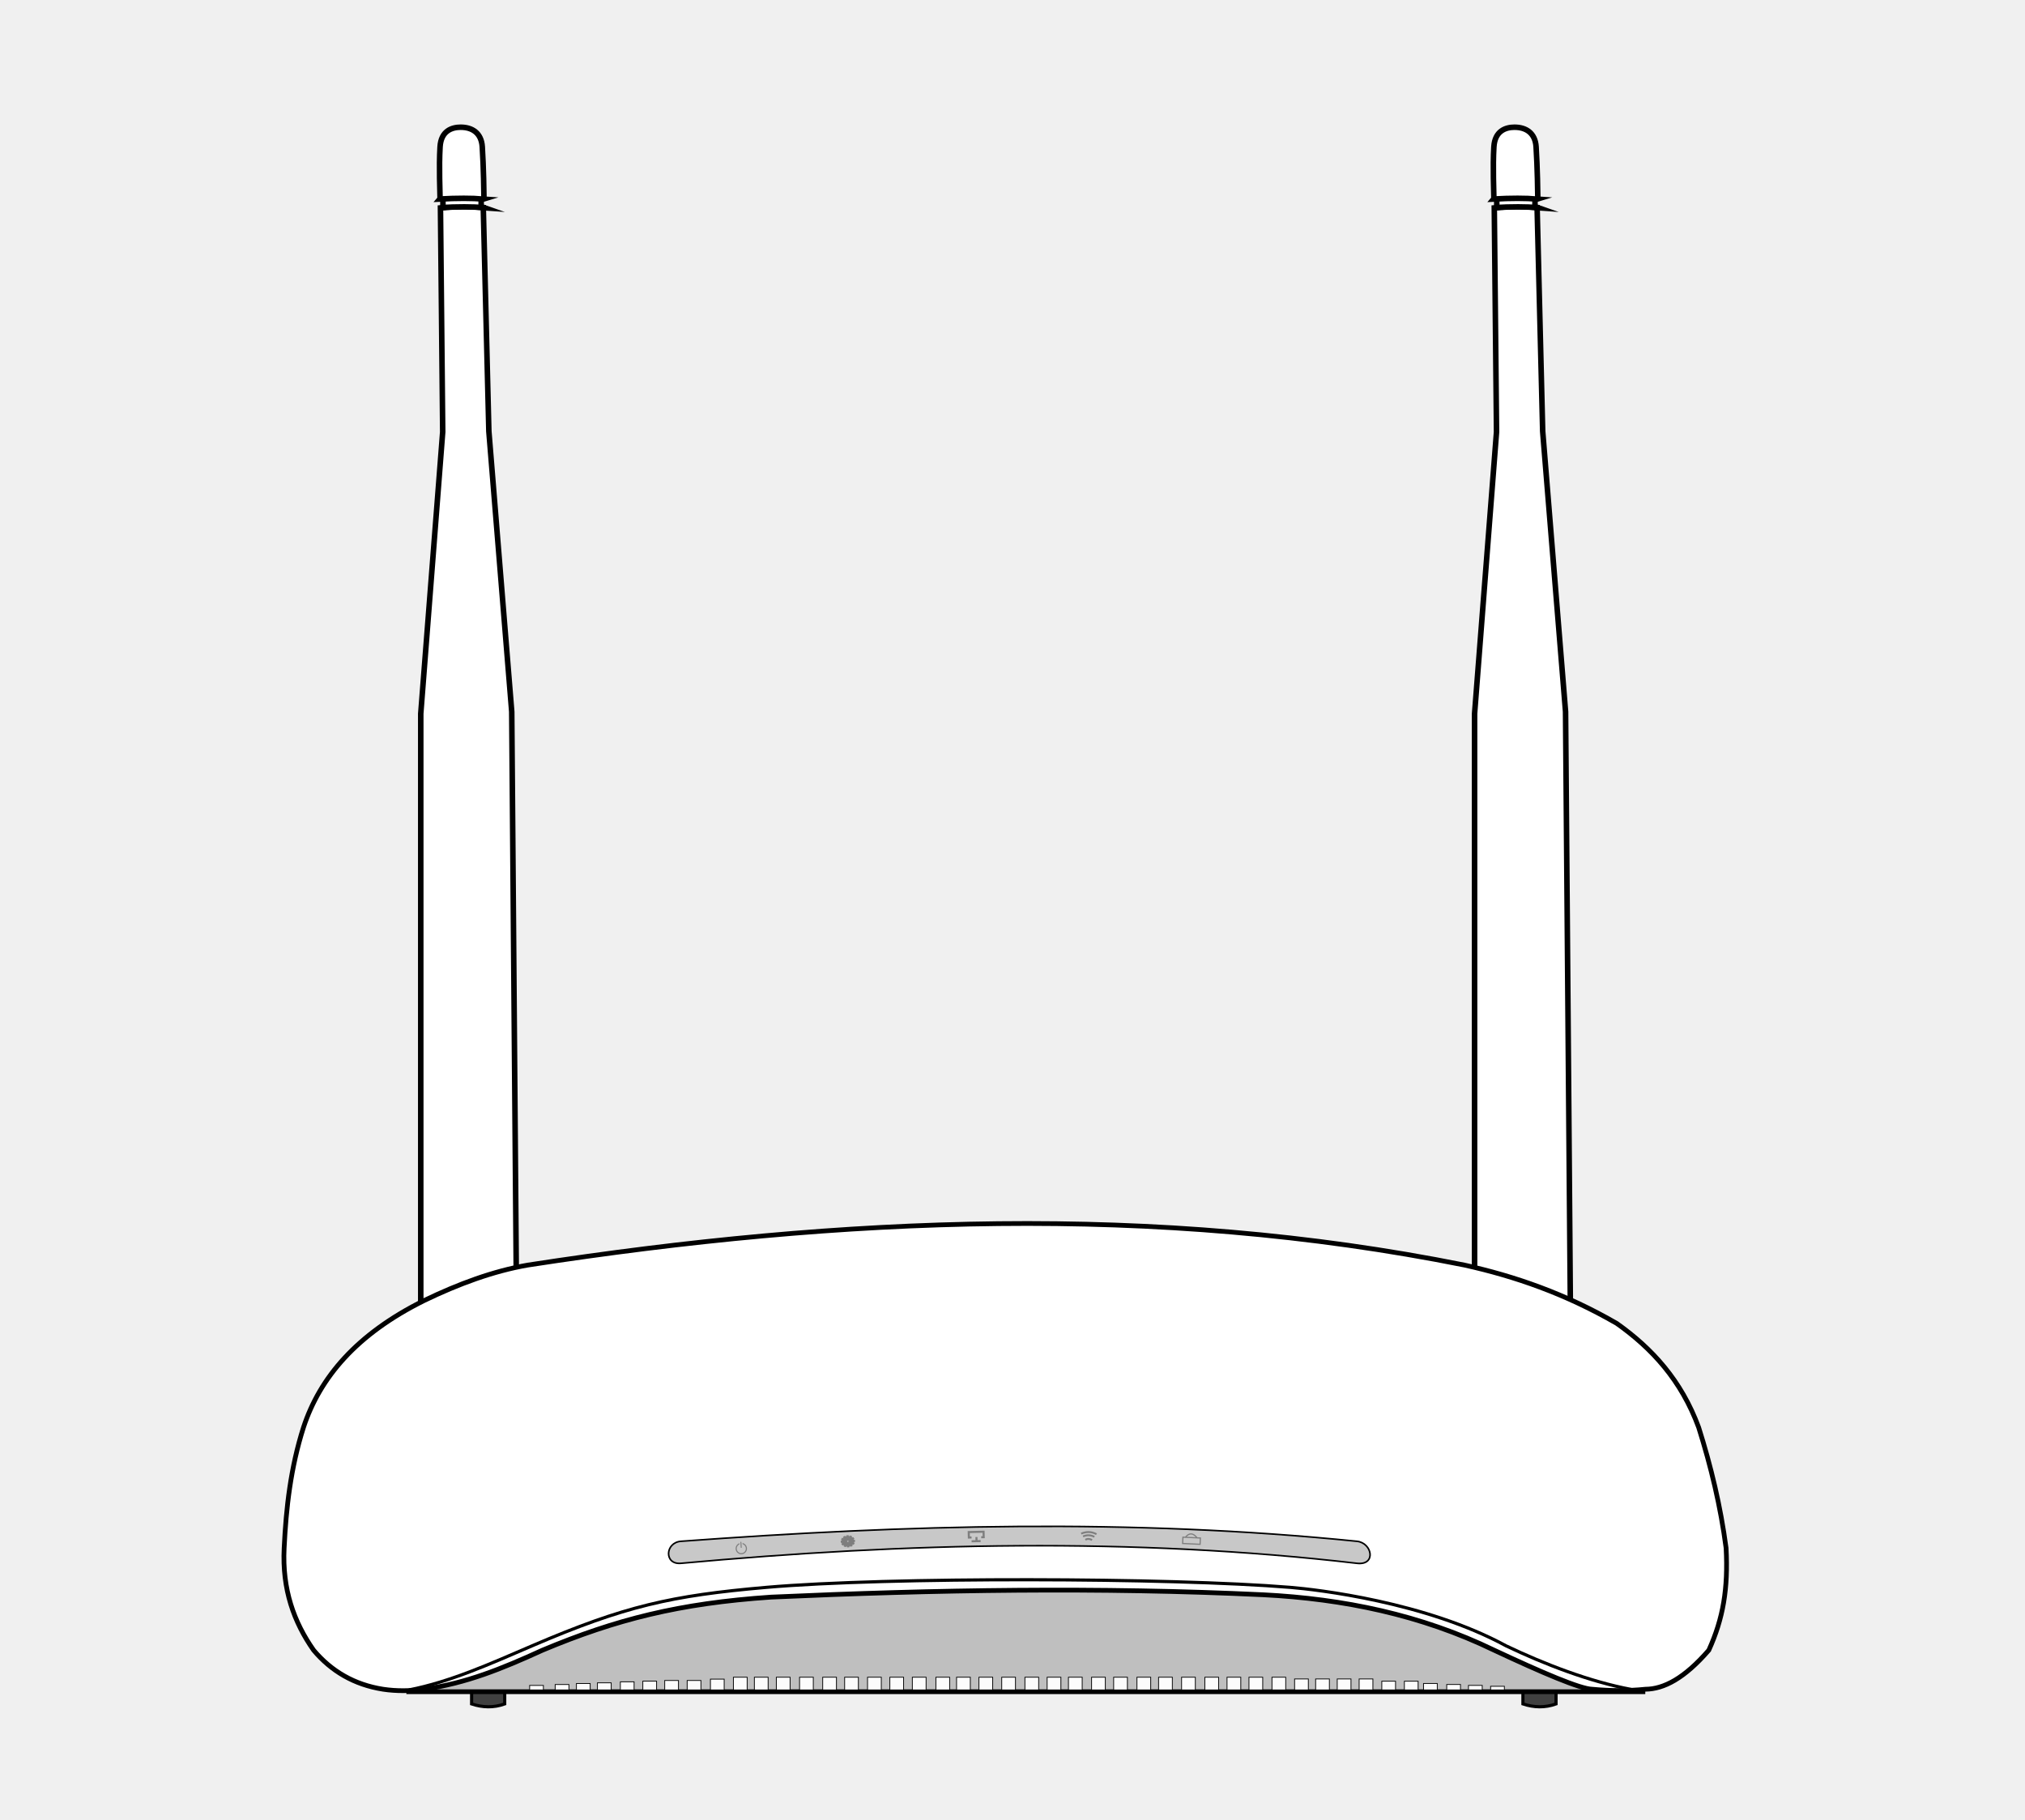
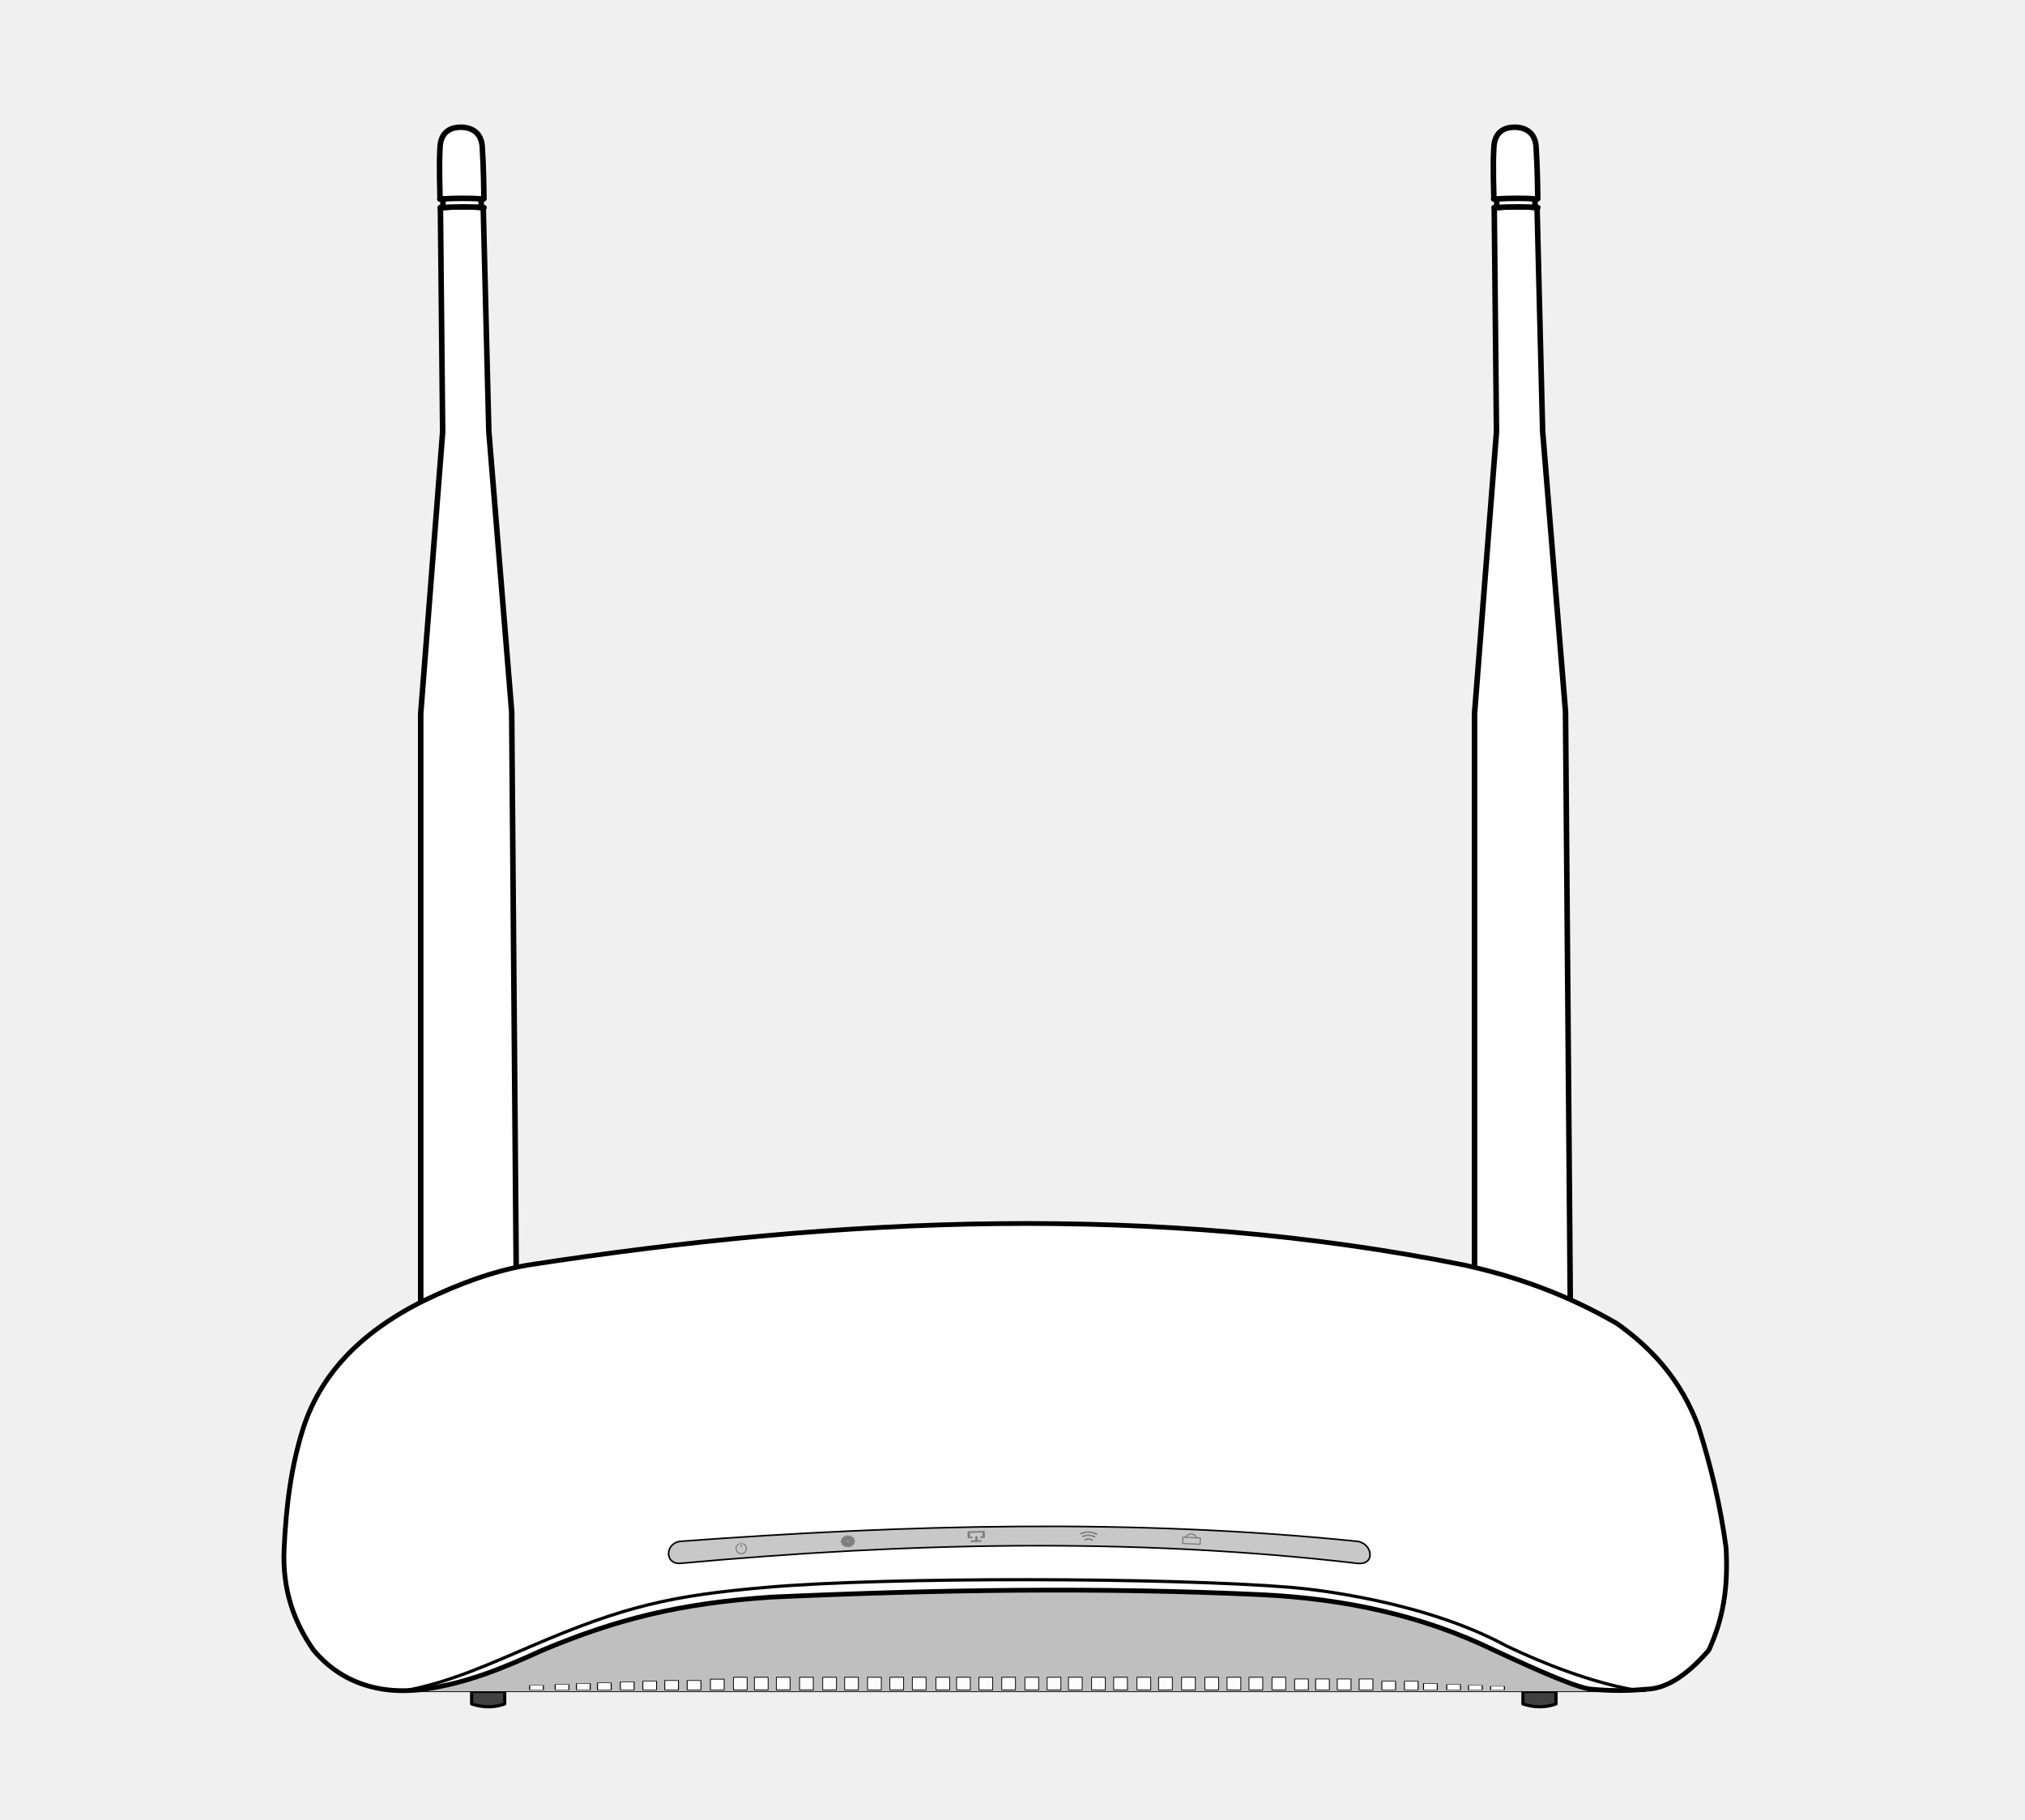
- <svg xmlns="http://www.w3.org/2000/svg" viewBox="0 0 1600 1437.5" height="1437.5" width="1600">
-   <g stroke-miterlimit="10">
-     <path d="M381.85 163.975l4.405 176.797 18.079 221.568 4.264 526.794.096-.635c-.788.788-7.304 6.287-39.163 6.902-31.361.605-33.34-2.831-36.812-3.532l-.275.063V563.97l17.345-222.663-1.769-177.057c11.539-1.225 22.798-1.238 33.83-.275z" fill="#fff" fill-rule="evenodd" stroke="#000" stroke-width="4.375" />
-     <path d="M349.979 157.25v6.763l-2.088.024c13.816-.775 25.199-.725 34.564 0l-2.277-.8v-5.412l1.885-.575c-9.367-.725-20.75-.762-34.565 0l.212-.25c-.009-4.4-.957-25.162 0-41 .765-12.637 9.356-15.45 16.189-15.475 9.045-.037 16.445 4.425 17.157 15.475 1.035 16.038 1.325 37.25 1.347 41M1214.503 163.975l4.405 176.797 18.077 221.568 4.265 526.794.096-.635c-.788.788-7.303 6.287-39.162 6.902-31.361.605-33.34-2.831-36.814-3.532l-.275.063V563.97l17.345-222.663-1.767-177.057c11.538-1.225 22.796-1.238 33.83-.275z" fill="#fff" fill-rule="evenodd" stroke="#000" stroke-width="4.375" />
-     <path d="M1182.63 157.25v6.763l-2.087.024c13.817-.775 25.2-.725 34.565 0l-2.28-.8v-5.412l1.886-.575c-9.365-.725-20.748-.762-34.565 0l.214-.25c-.01-4.4-.96-25.162 0-41 .763-12.637 9.356-15.45 16.188-15.475 9.044-.037 16.444 4.425 17.157 15.475 1.034 16.038 1.324 37.25 1.346 41" fill="#fff" fill-rule="evenodd" stroke="#000" stroke-width="4.375" />
-     <path d="M1203.299 1336.507h26.161v9.85c-8.739 3.15-17.457 2.89-26.161 0v-9.85zM372.625 1336.507h26.16v9.85c-8.739 3.15-17.457 2.89-26.16 0v-9.85z" fill="#404040" fill-rule="evenodd" stroke="#000" stroke-width="2.5" />
-     <path d="M322.947 1336.716h975.157v-85.062H322.947v85.062z" fill="#bfbfbf" fill-rule="evenodd" stroke="#000" stroke-width="3.75" />
-     <path d="M579.483 1335.287h10.863v-10.03h-10.863v10.03zM561.325 1335.287h10.863v-8.518h-10.863v8.518zM542.947 1335.287h10.864v-7.456h-10.864v7.456zM525.217 1335.287h10.864v-7.456h-10.864v7.456zM507.92 1335.287h10.863v-6.925H507.92v6.925zM490.154 1335.287h10.863v-6.394h-10.863v6.394zM472.053 1335.287h10.863v-5.597h-10.863v5.597zM455.451 1335.287h10.864v-5.066H455.45v5.066zM438.653 1335.287h10.863v-4.269h-10.863v4.269zM418.484 1335.287h10.863v-3.553h-10.863v3.553zM596.05 1335.287h10.863v-10.03H596.05v10.03zM613.402 1335.287h10.864v-10.03h-10.864v10.03zM631.748 1335.287h10.863v-10.03h-10.863v10.03zM650.045 1335.287h10.863v-10.03h-10.863v10.03zM667.369 1335.287h10.863v-10.03H667.37v10.03zM685.466 1335.287h10.864v-10.03h-10.864v10.03zM703.093 1335.287h10.863v-10.03h-10.863v10.03zM720.859 1335.287h10.863v-10.03H720.86v10.03zM739.477 1335.287h10.864v-10.03h-10.864v10.03zM755.805 1335.287h10.863v-10.03h-10.863v10.03zM773.487 1335.287h10.864v-10.03h-10.864v10.03zM791.492 1335.287h10.864v-10.03h-10.864v10.03zM809.813 1335.287h10.863v-10.03h-10.864v10.03zM827.373 1335.287h10.863v-10.03h-10.863v10.03zM844.205 1335.287h10.863v-10.03h-10.863v10.03zM862.482 1335.287h10.864v-10.03h-10.864v10.03zM879.926 1335.287h10.864v-10.03h-10.864v10.03zM898.339 1335.287h10.863v-10.03H898.34v10.03zM915.422 1335.287h10.864v-10.03h-10.864v10.03zM933.602 1335.287h10.864v-10.03h-10.864v10.03zM951.977 1335.287h10.864v-10.03h-10.864v10.03zM969.504 1335.287h10.863v-10.03h-10.863v10.03zM986.841 1335.287h10.864v-10.03H986.84v10.03zM1005.014 1335.287h10.863v-10.03h-10.863v10.03zM1022.887 1335.287h10.864v-8.658h-10.864v8.658zM1039.514 1335.287h10.863v-8.658h-10.863v8.658zM1056.579 1335.287h10.863v-8.658h-10.863v8.658zM1073.895 1335.287h10.863v-8.658h-10.863v8.658zM1091.793 1335.287h10.863v-6.88h-10.864v6.88zM1109.632 1335.287h10.864v-6.88h-10.864v6.88zM1124.76 1335.287h10.863v-5.092h-10.863v5.092zM1143.096 1335.287h10.864v-4.295h-10.864v4.295zM1160.275 1335.287h10.863v-3.58h-10.863v3.58zM1177.771 1335.287h10.864v-2.863h-10.864v2.863z" fill="#fcfcfc" fill-rule="evenodd" stroke="#000" stroke-width=".625" />
-     <path d="M417.08 999.597c248.549-38.32 495.734-48.97 739.984 0 39.733 8.78 79.778 22.633 120.411 46.132 27.613 19.56 50.9 44.705 64.675 82.136 9.737 30.781 17.325 62.414 21.675 95.336 1.687 31.978-2.263 55.61-13.65 80.698-19.213 22.2-35.538 30.747-50.075 30.853-14.038 1.43-28.063 1.301-42.075 0-9.543-.252-39.508-13.085-77.481-30.853-57.909-28.038-119.115-40.569-182.305-43.779-129.778-6.139-259.417-3.985-388.994 1.848-72.663 4.895-122.641 17.658-180.598 41.93-32.437 14.817-60.37 26.123-93.513 30.854-10.875 1.44-21.708 1.62-32.478 0-22.78-3.586-40.844-14.209-54.87-30.853-15.54-22.153-24.926-48.058-23.274-80.698 1.533-31.695 5.102-63.437 15.275-95.336 12.917-39.247 41.673-73.601 95.347-100.256 27.171-13.111 54.498-23.25 81.946-28.011z" fill="#fff" fill-rule="evenodd" stroke="#000" stroke-width="3.75" />
-     <path d="M1288.938 1334.915c-32.776-6.08-69.018-20.164-98.868-34.405-63.597-34.634-149.345-44.511-170.616-46.251-94.497-7.732-318.242-8.337-413.939 0-75.044 6.537-111.95 14.763-185.23 46.251-33.324 14.32-64.44 28.384-97.155 34.783" fill="none" stroke="#000" stroke-width="2.5" />
-     <path d="M538.051 1235.254c-13.516 1.236-12.592-16.466 0-17.396 177.959-13.142 356.031-18.115 534.093 0 12.152 1.236 15.493 19.2 0 17.396-178.015-20.716-356.218-16.27-534.093 0z" fill="#c8c8c8" fill-rule="evenodd" stroke="#000" stroke-width="1.25" />
-     <path d="M857.559 1216.67c1.807-1.081 3.571-.792 5.314.189M855.741 1214.017c3.064-1.366 6.049-1.215 8.963.32M854.26 1211.793c4.01-1.692 8.04-1.76 12.095.43" fill="none" stroke="#7e7e7e" stroke-width="1.467" />
-     <path d="M767.644 1214.84l-2.117.053-.106-4.324 11.719-.288.106 4.324-1.959.048" fill="none" stroke="#7e7e7e" stroke-width="1.635" />
-     <path d="M767.682 1217.846l7.133-.175-3.22.08-.08-3.271" fill="none" stroke="#7e7e7e" stroke-width="1.635" />
-     <path d="M948.455 1215.263l-13.796-.66-.239 4.978 13.798.66.237-4.978zM936.603 1214.696c3.057-3.778 6.143-3.51 9.257.443" fill="none" stroke="#7e7e7e" stroke-width=".938" />
-     <path d="M670.146 1213.456a6.303 6.303 0 0 0-1.028.067l-.11.69a5.152 5.152 0 0 0-.944.276l-.574-.489a5.642 5.642 0 0 0-.862.488l.313.636c-.247.19-.468.401-.662.631l-.795-.178a4.324 4.324 0 0 0-.466.78l.655.41c-.104.267-.173.54-.204.818l-.804.181c-.016.289.003.578.055.862l.821.076c.068.271.171.534.309.784l-.597.492c.158.253.347.491.562.713l.766-.28c.222.203.469.385.739.54l-.23.672c.29.15.597.274.919.373l.506-.56c.315.082.641.133.971.153l.199.67c.344.005.689-.017 1.029-.067l.11-.69c.325-.063.641-.155.944-.276l.573.488c.305-.138.595-.302.863-.487l-.314-.636c.248-.19.47-.402.663-.632l.795.178c.185-.246.34-.508.466-.779l-.655-.411c.104-.266.172-.54.204-.818l.805-.181a3.681 3.681 0 0 0-.057-.861l-.821-.076a3.306 3.306 0 0 0-.307-.784l.596-.493a4.336 4.336 0 0 0-.563-.712l-.766.279a4.234 4.234 0 0 0-.739-.54l.23-.672a5.542 5.542 0 0 0-.918-.372l-.507.558a5.124 5.124 0 0 0-.971-.152l-.199-.669zm-.287 3.524c.578-.037 1.075.325 1.106.81.031.485-.413.909-.993.946-.578.038-1.074-.325-1.106-.81-.031-.485.414-.908.993-.946z" fill="#7e7e7e" fill-rule="evenodd" stroke="#7e7e7e" stroke-width=".875" />
-     <path d="M585.403 1219.537a4.08 4.08 0 0 1 4.347 3.79 4.08 4.08 0 0 1-3.79 4.348 4.079 4.079 0 0 1-.558-8.138z" fill="none" stroke="#7e7e7e" stroke-width=".875" />
-     <path d="M586.186 1218.206a.413.413 0 0 0-.44-.382l-.822.056a.412.412 0 0 0-.383.439l.325 4.747a.414.414 0 0 0 .44.384l.823-.056a.413.413 0 0 0 .382-.44l-.325-4.748z" fill="#7e7e7e" fill-rule="evenodd" stroke="#c8c8c8" stroke-width=".875" />
+ <svg xmlns="http://www.w3.org/2000/svg" clip-rule="evenodd" fill-rule="evenodd" stroke-linecap="round" stroke-linejoin="round" stroke-miterlimit="1.414" version="1.1" viewBox="0 0 1280 1150">
+   <g transform="matrix(.8011 0 0 .8011 111.49 33.878)">
+     <g id="Antenne Links">
+       <g transform="translate(-774.38 -3.156)">
+         <path d="m1016.5 124.62 4.4 176.55 18.05 221.26 4.26 526.08 0.1-0.64c-0.79 0.79-7.3 6.28-39.11 6.9-31.319 0.6-33.295-2.83-36.764-3.53l-0.275 0.06v-527.24l17.322-222.36-1.766-176.81c11.523-1.232 22.763-1.242 33.783-0.278z" fill="#fff" stroke="#000" stroke-width="4.37px" />
+       </g>
+       <g transform="translate(-774.38 -3.156)">
+         <path d="m984.7 117.91v6.75l-2.085 0.02c13.798-0.774 25.162-0.727 34.512 0l-2.27-0.796v-5.405l1.88-0.569c-9.35-0.726-20.717-0.773-34.515 0l0.213-0.253c-0.01-4.398-0.957-25.125 0-40.949 0.763-12.612 9.343-15.423 16.166-15.449 9.036-0.034 16.426 4.42 17.136 15.449 1.03 16.016 1.32 37.206 1.34 40.949" fill="#fff" stroke="#000" stroke-width="4.37px" />
+       </g>
+     </g>
+   </g>
+   <g transform="matrix(.8011 0 0 .8011 777.61 33.878)">
+     <g id="Antenne Rechts">
+       <g transform="translate(-774.38 -3.156)">
+         <path d="m1016.5 124.62 4.4 176.55 18.05 221.26 4.26 526.08 0.1-0.64c-0.79 0.79-7.3 6.28-39.11 6.9-31.319 0.6-33.295-2.83-36.764-3.53l-0.275 0.06v-527.24l17.322-222.36-1.766-176.81c11.523-1.232 22.763-1.242 33.783-0.278z" fill="#fff" stroke="#000" stroke-width="4.37px" />
+       </g>
+       <g transform="translate(-774.38 -3.156)">
+         <path d="m984.7 117.91v6.75l-2.085 0.02c13.798-0.774 25.162-0.727 34.512 0l-2.27-0.796v-5.405l1.88-0.569c-9.35-0.726-20.717-0.773-34.515 0l0.213-0.253c-0.01-4.398-0.957-25.125 0-40.949 0.763-12.612 9.343-15.423 16.166-15.449 9.036-0.034 16.426 4.42 17.136 15.449 1.03 16.016 1.32 37.206 1.34 40.949" fill="#fff" stroke="#000" stroke-width="4.37px" />
+       </g>
+     </g>
+   </g>
+   <g id="front">
+     <g id="Füsse">
+       <path d="m962.64 1069.2h20.929v7.89c-6.991 2.52-13.966 2.31-20.929 0v-7.89z" fill="#404040" stroke="#000" stroke-width="2px" />
+       <g transform="translate(-664.54)">
+         <path d="m962.64 1069.2h20.929v7.89c-6.991 2.52-13.966 2.31-20.929 0v-7.89z" fill="#404040" stroke="#000" stroke-width="2px" />
+       </g>
+     </g>
+     <g transform="matrix(8.707 0 0 1 -1991.2 0)">
+       <rect x="258.36" y="1001.3" width="89.597" height="68.05" fill="#bfbfbf" stroke="#000" stroke-width=".48px" />
+     </g>
+     <g id="Luftlöcher" transform="translate(0 -.86129)">
+       <rect x="463.59" y="1061.1" width="8.691" height="8.024" fill="#fcfcfc" stroke="#000" stroke-width=".5px" />
+       <g transform="matrix(1 0 0 .84921 -14.526 161.21)">
+         <rect x="463.59" y="1061.1" width="8.691" height="8.024" fill="#fcfcfc" stroke="#000" stroke-width=".54px" />
+       </g>
+       <g transform="matrix(1 0 0 .7433 -29.228 274.43)">
+         <rect x="463.59" y="1061.1" width="8.691" height="8.024" fill="#fcfcfc" stroke="#000" stroke-width=".57px" />
+       </g>
+       <g transform="matrix(1 0 0 .7433 -43.412 274.43)">
+         <rect x="463.59" y="1061.1" width="8.691" height="8.024" fill="#fcfcfc" stroke="#000" stroke-width=".57px" />
+       </g>
+       <g transform="matrix(1 0 0 .69035 -57.25 331.04)">
+         <rect x="463.59" y="1061.1" width="8.691" height="8.024" fill="#fcfcfc" stroke="#000" stroke-width=".58px" />
+       </g>
+       <g transform="matrix(1 0 0 .6374 -71.463 387.66)">
+         <rect x="463.59" y="1061.1" width="8.691" height="8.024" fill="#fcfcfc" stroke="#000" stroke-width=".6px" />
+       </g>
+       <g transform="matrix(1 0 0 .55797 -85.944 472.57)">
+         <rect x="463.59" y="1061.1" width="8.691" height="8.024" fill="#fcfcfc" stroke="#000" stroke-width=".62px" />
+       </g>
+       <g transform="matrix(1 0 0 .50502 -99.225 529.18)">
+         <rect x="463.59" y="1061.1" width="8.691" height="8.024" fill="#fcfcfc" stroke="#000" stroke-width=".63px" />
+       </g>
+       <g transform="matrix(1 0 0 .42559 -112.66 614.1)">
+         <rect x="463.59" y="1061.1" width="8.691" height="8.024" fill="#fcfcfc" stroke="#000" stroke-width=".65px" />
+       </g>
+       <g transform="matrix(1 0 0 .35422 -128.8 690.39)">
+         <rect x="463.59" y="1061.1" width="8.691" height="8.024" fill="#fcfcfc" stroke="#000" stroke-width=".67px" />
+       </g>
+       <g transform="translate(13.254)">
+         <rect x="463.59" y="1061.1" width="8.691" height="8.024" fill="#fcfcfc" stroke="#000" stroke-width=".5px" />
+       </g>
+       <g transform="translate(27.136)">
+         <rect x="463.59" y="1061.1" width="8.691" height="8.024" fill="#fcfcfc" stroke="#000" stroke-width=".5px" />
+       </g>
+       <g transform="translate(41.812)">
+         <rect x="463.59" y="1061.1" width="8.691" height="8.024" fill="#fcfcfc" stroke="#000" stroke-width=".5px" />
+       </g>
+       <g transform="translate(56.45)">
+         <rect x="463.59" y="1061.1" width="8.691" height="8.024" fill="#fcfcfc" stroke="#000" stroke-width=".5px" />
+       </g>
+       <g transform="translate(70.309)">
+         <rect x="463.59" y="1061.1" width="8.691" height="8.024" fill="#fcfcfc" stroke="#000" stroke-width=".5px" />
+       </g>
+       <g transform="translate(84.787)">
+         <rect x="463.59" y="1061.1" width="8.691" height="8.024" fill="#fcfcfc" stroke="#000" stroke-width=".5px" />
+       </g>
+       <g transform="translate(98.888)">
+         <rect x="463.59" y="1061.1" width="8.691" height="8.024" fill="#fcfcfc" stroke="#000" stroke-width=".5px" />
+       </g>
+       <g transform="translate(113.1)">
+         <rect x="463.59" y="1061.1" width="8.691" height="8.024" fill="#fcfcfc" stroke="#000" stroke-width=".5px" />
+       </g>
+       <g transform="translate(128)">
+         <rect x="463.59" y="1061.1" width="8.691" height="8.024" fill="#fcfcfc" stroke="#000" stroke-width=".5px" />
+       </g>
+       <g transform="translate(141.06)">
+         <rect x="463.59" y="1061.1" width="8.691" height="8.024" fill="#fcfcfc" stroke="#000" stroke-width=".5px" />
+       </g>
+       <g transform="translate(155.2)">
+         <rect x="463.59" y="1061.1" width="8.691" height="8.024" fill="#fcfcfc" stroke="#000" stroke-width=".5px" />
+       </g>
+       <g transform="translate(169.61)">
+         <rect x="463.59" y="1061.1" width="8.691" height="8.024" fill="#fcfcfc" stroke="#000" stroke-width=".5px" />
+       </g>
+       <g transform="translate(184.26)">
+         <rect x="463.59" y="1061.1" width="8.691" height="8.024" fill="#fcfcfc" stroke="#000" stroke-width=".5px" />
+       </g>
+       <g transform="translate(198.31)">
+         <rect x="463.59" y="1061.1" width="8.691" height="8.024" fill="#fcfcfc" stroke="#000" stroke-width=".5px" />
+       </g>
+       <g transform="translate(211.78)">
+         <rect x="463.59" y="1061.1" width="8.691" height="8.024" fill="#fcfcfc" stroke="#000" stroke-width=".5px" />
+       </g>
+       <g transform="translate(226.4)">
+         <rect x="463.59" y="1061.1" width="8.691" height="8.024" fill="#fcfcfc" stroke="#000" stroke-width=".5px" />
+       </g>
+       <g transform="translate(240.36)">
+         <rect x="463.59" y="1061.1" width="8.691" height="8.024" fill="#fcfcfc" stroke="#000" stroke-width=".5px" />
+       </g>
+       <g transform="translate(255.08)">
+         <rect x="463.59" y="1061.1" width="8.691" height="8.024" fill="#fcfcfc" stroke="#000" stroke-width=".5px" />
+       </g>
+       <g transform="translate(268.75)">
+         <rect x="463.59" y="1061.1" width="8.691" height="8.024" fill="#fcfcfc" stroke="#000" stroke-width=".5px" />
+       </g>
+       <g transform="translate(283.3)">
+         <rect x="463.59" y="1061.1" width="8.691" height="8.024" fill="#fcfcfc" stroke="#000" stroke-width=".5px" />
+       </g>
+       <g transform="translate(298)">
+         <rect x="463.59" y="1061.1" width="8.691" height="8.024" fill="#fcfcfc" stroke="#000" stroke-width=".5px" />
+       </g>
+       <g transform="translate(312.02)">
+         <rect x="463.59" y="1061.1" width="8.691" height="8.024" fill="#fcfcfc" stroke="#000" stroke-width=".5px" />
+       </g>
+       <g transform="translate(325.89)">
+         <rect x="463.59" y="1061.1" width="8.691" height="8.024" fill="#fcfcfc" stroke="#000" stroke-width=".5px" />
+       </g>
+       <g transform="translate(340.42)">
+         <rect x="463.59" y="1061.1" width="8.691" height="8.024" fill="#fcfcfc" stroke="#000" stroke-width=".5px" />
+       </g>
+       <g transform="matrix(1 0 0 .86317 354.72 146.28)">
+         <rect x="463.59" y="1061.1" width="8.691" height="8.024" fill="#fcfcfc" stroke="#000" stroke-width=".54px" />
+       </g>
+       <g transform="matrix(1 0 0 .86317 368.02 146.28)">
+         <rect x="463.59" y="1061.1" width="8.691" height="8.024" fill="#fcfcfc" stroke="#000" stroke-width=".54px" />
+       </g>
+       <g transform="matrix(1 0 0 .86317 381.68 146.28)">
+         <rect x="463.59" y="1061.1" width="8.691" height="8.024" fill="#fcfcfc" stroke="#000" stroke-width=".54px" />
+       </g>
+       <g transform="matrix(1 0 0 .86317 395.53 146.28)">
+         <rect x="463.59" y="1061.1" width="8.691" height="8.024" fill="#fcfcfc" stroke="#000" stroke-width=".54px" />
+       </g>
+       <g transform="matrix(1 0 0 .6859 409.85 335.8)">
+         <rect x="463.59" y="1061.1" width="8.691" height="8.024" fill="#fcfcfc" stroke="#000" stroke-width=".58px" />
+       </g>
+       <g transform="matrix(1 0 0 .6859 424.12 335.8)">
+         <rect x="463.59" y="1061.1" width="8.691" height="8.024" fill="#fcfcfc" stroke="#000" stroke-width=".58px" />
+       </g>
+       <g transform="matrix(1 0 0 .5076 436.22 526.42)">
+         <rect x="463.59" y="1061.1" width="8.691" height="8.024" fill="#fcfcfc" stroke="#000" stroke-width=".63px" />
+       </g>
+       <g transform="matrix(1 0 0 .42817 450.89 611.34)">
+         <rect x="463.59" y="1061.1" width="8.691" height="8.024" fill="#fcfcfc" stroke="#000" stroke-width=".65px" />
+       </g>
+       <g transform="matrix(1 0 0 .35681 464.63 687.63)">
+         <rect x="463.59" y="1061.1" width="8.691" height="8.024" fill="#fcfcfc" stroke="#000" stroke-width=".67px" />
+       </g>
+       <g transform="matrix(1 0 0 .28545 478.63 763.92)">
+         <rect x="463.59" y="1061.1" width="8.691" height="8.024" fill="#fcfcfc" stroke="#000" stroke-width=".68px" />
+       </g>
+     </g>
+   </g>
+   <g id="Rumpf" stroke="#000">
+     <path id="rumpf" d="m333.66 799.68c198.84-30.657 396.59-39.177 591.99 0 31.787 7.024 63.823 18.106 96.329 36.905 22.09 15.648 40.72 35.764 51.74 65.709 7.79 24.625 13.86 49.931 17.34 76.269 1.35 25.579-1.8 44.489-10.92 64.559-15.37 17.76-28.43 24.6-40.06 24.68-11.23 1.15-22.45 1.04-33.65 0-7.644-0.2-31.616-10.47-61.995-24.68-46.327-22.43-95.292-32.46-145.84-35.02-103.82-4.91-207.53-3.19-311.2 1.47-58.13 3.92-98.113 14.13-144.48 33.55-25.95 11.85-48.297 20.9-74.811 24.68-8.7 1.15-17.366 1.3-25.982 0-18.224-2.87-32.675-11.37-43.896-24.68-12.432-17.72-19.941-38.45-18.619-64.559 1.226-25.356 4.081-50.75 12.22-76.269 10.333-31.398 33.338-58.881 76.277-80.205 21.737-10.489 43.599-18.6 65.557-22.409z" fill="#fff" stroke-linecap="butt" stroke-width="3px" />
+     <path d="m1031.2 1067.9c-26.22-4.86-55.214-16.13-79.094-27.52-50.878-27.71-119.48-35.61-136.49-37-75.597-6.188-254.59-6.672-331.15 0-60.035 5.23-89.56 11.81-148.18 37-26.659 11.45-51.552 22.71-77.724 27.83" fill="none" stroke-width="2px" />
+   </g>
+   <g id="Anzeige" transform="translate(32.809 35.761)">
+     <g transform="translate(-32.809 -35.761)">
+       <path d="m430.44 988.2c-10.813 0.989-10.074-13.173 0-13.917 142.37-10.513 284.82-14.492 427.27 0 9.722 0.989 12.395 15.36 0 13.917-142.41-16.573-284.97-13.016-427.27 0z" fill="#c8c8c8" stroke="#000" stroke-width="1px" />
+     </g>
+     <g transform="matrix(.46542 .016566 -.01065 .29921 416.07 629.08)" fill="none" stroke="#7e7e7e" stroke-width="3px">
+       <path d="m532.5 1001.6c3.037-3.06 6.083-2.457 9.134 0" />
+       <path d="m529.22 994.65c5.176-3.942 10.31-3.82 15.405 0" />
+       <path d="m526.54 988.85c6.781-4.897 13.694-5.464 20.791 0" />
+     </g>
+     <g transform="matrix(.51672 -.012659 .008224 .33569 249.46 609.67)" fill="none" stroke="#7e7e7e" stroke-width="3px">
+       <path d="m626.35 996.05h-3.276v-10.303h18.143v10.303h-3.033" />
+       <path d="m626.3 1003.2h11.042-4.985v-7.799" />
+     </g>
+     <g id="Lock" transform="matrix(.89426 .042742 -.042742 .89426 38.553 15.107)">
+       <g transform="translate(0 96.259)">
+         <rect x="803.72" y="895.02" width="12.343" height="4.453" fill="none" stroke="#7e7e7e" stroke-width=".84px" />
+       </g>
+       <g transform="translate(0 96.259)">
+         <path d="m805.46 895.02c2.567-3.503 5.334-3.396 8.282 0" fill="none" stroke="#7e7e7e" stroke-width=".84px" />
+       </g>
+     </g>
+     <g transform="matrix(.9979 -.064725 .054141 .83472 -413.03 138.36)">
+       <path d="m862.86 1021.3c-0.274-0.02-0.55-0.02-0.825 0l-0.124 0.66c-0.262 0.04-0.519 0.1-0.767 0.2l-0.433-0.5c-0.251 0.11-0.49 0.25-0.714 0.41l0.218 0.63c-0.207 0.16-0.396 0.35-0.561 0.56l-0.626-0.22c-0.161 0.22-0.299 0.46-0.413 0.72l0.502 0.43c-0.096 0.24-0.165 0.5-0.205 0.76l-0.652 0.13c-0.027 0.27-0.027 0.55 0 0.82l0.652 0.13c0.04 0.26 0.109 0.52 0.205 0.77l-0.502 0.43c0.114 0.25 0.252 0.49 0.413 0.71l0.626-0.22c0.165 0.21 0.354 0.4 0.561 0.57l-0.218 0.62c0.224 0.16 0.463 0.3 0.714 0.41l0.433-0.5c0.248 0.1 0.505 0.17 0.767 0.21l0.124 0.65c0.275 0.03 0.551 0.03 0.825 0l0.124-0.65c0.263-0.04 0.52-0.11 0.767-0.21l0.433 0.5c0.251-0.11 0.491-0.25 0.715-0.41l-0.219-0.62c0.208-0.17 0.396-0.36 0.562-0.57l0.626 0.22c0.161-0.22 0.299-0.46 0.412-0.71l-0.502-0.43c0.097-0.25 0.166-0.51 0.206-0.77l0.651-0.13c0.027-0.27 0.027-0.55 0-0.82l-0.651-0.13c-0.04-0.26-0.109-0.52-0.206-0.76l0.502-0.43c-0.113-0.26-0.251-0.5-0.412-0.72l-0.626 0.22c-0.166-0.21-0.354-0.4-0.562-0.56l0.219-0.63c-0.224-0.16-0.464-0.3-0.715-0.41l-0.433 0.5c-0.247-0.1-0.504-0.16-0.767-0.2l-0.124-0.66zm-0.412 3.35c0.464 0 0.841 0.38 0.841 0.84 0 0.47-0.377 0.84-0.841 0.84-0.465 0-0.842-0.37-0.842-0.84 0-0.46 0.377-0.84 0.842-0.84z" fill="#7e7e7e" stroke="#7e7e7e" stroke-width=".76px" />
+     </g>
+     <g id="power" transform="matrix(.99766 -.068388 .068388 .99766 -95.717 -2.1246)">
+       <g transform="matrix(.74223 0 0 .74223 119.22 252.8)">
+         <circle cx="466.64" cy="978.91" r="4.395" fill="none" stroke="#7e7e7e" stroke-width=".94px" />
+       </g>
+       <g transform="translate(-.14312 -.27)">
+         <path d="m466.41 975.37c0-0.182-0.148-0.33-0.33-0.33h-0.659c-0.182 0-0.33 0.148-0.33 0.33v3.807c0 0.182 0.148 0.329 0.33 0.329h0.659c0.182 0 0.33-0.147 0.33-0.329v-3.807z" fill="#7e7e7e" stroke="#c8c8c8" stroke-width=".7px" />
+       </g>
+     </g>
  </g>
</svg>
